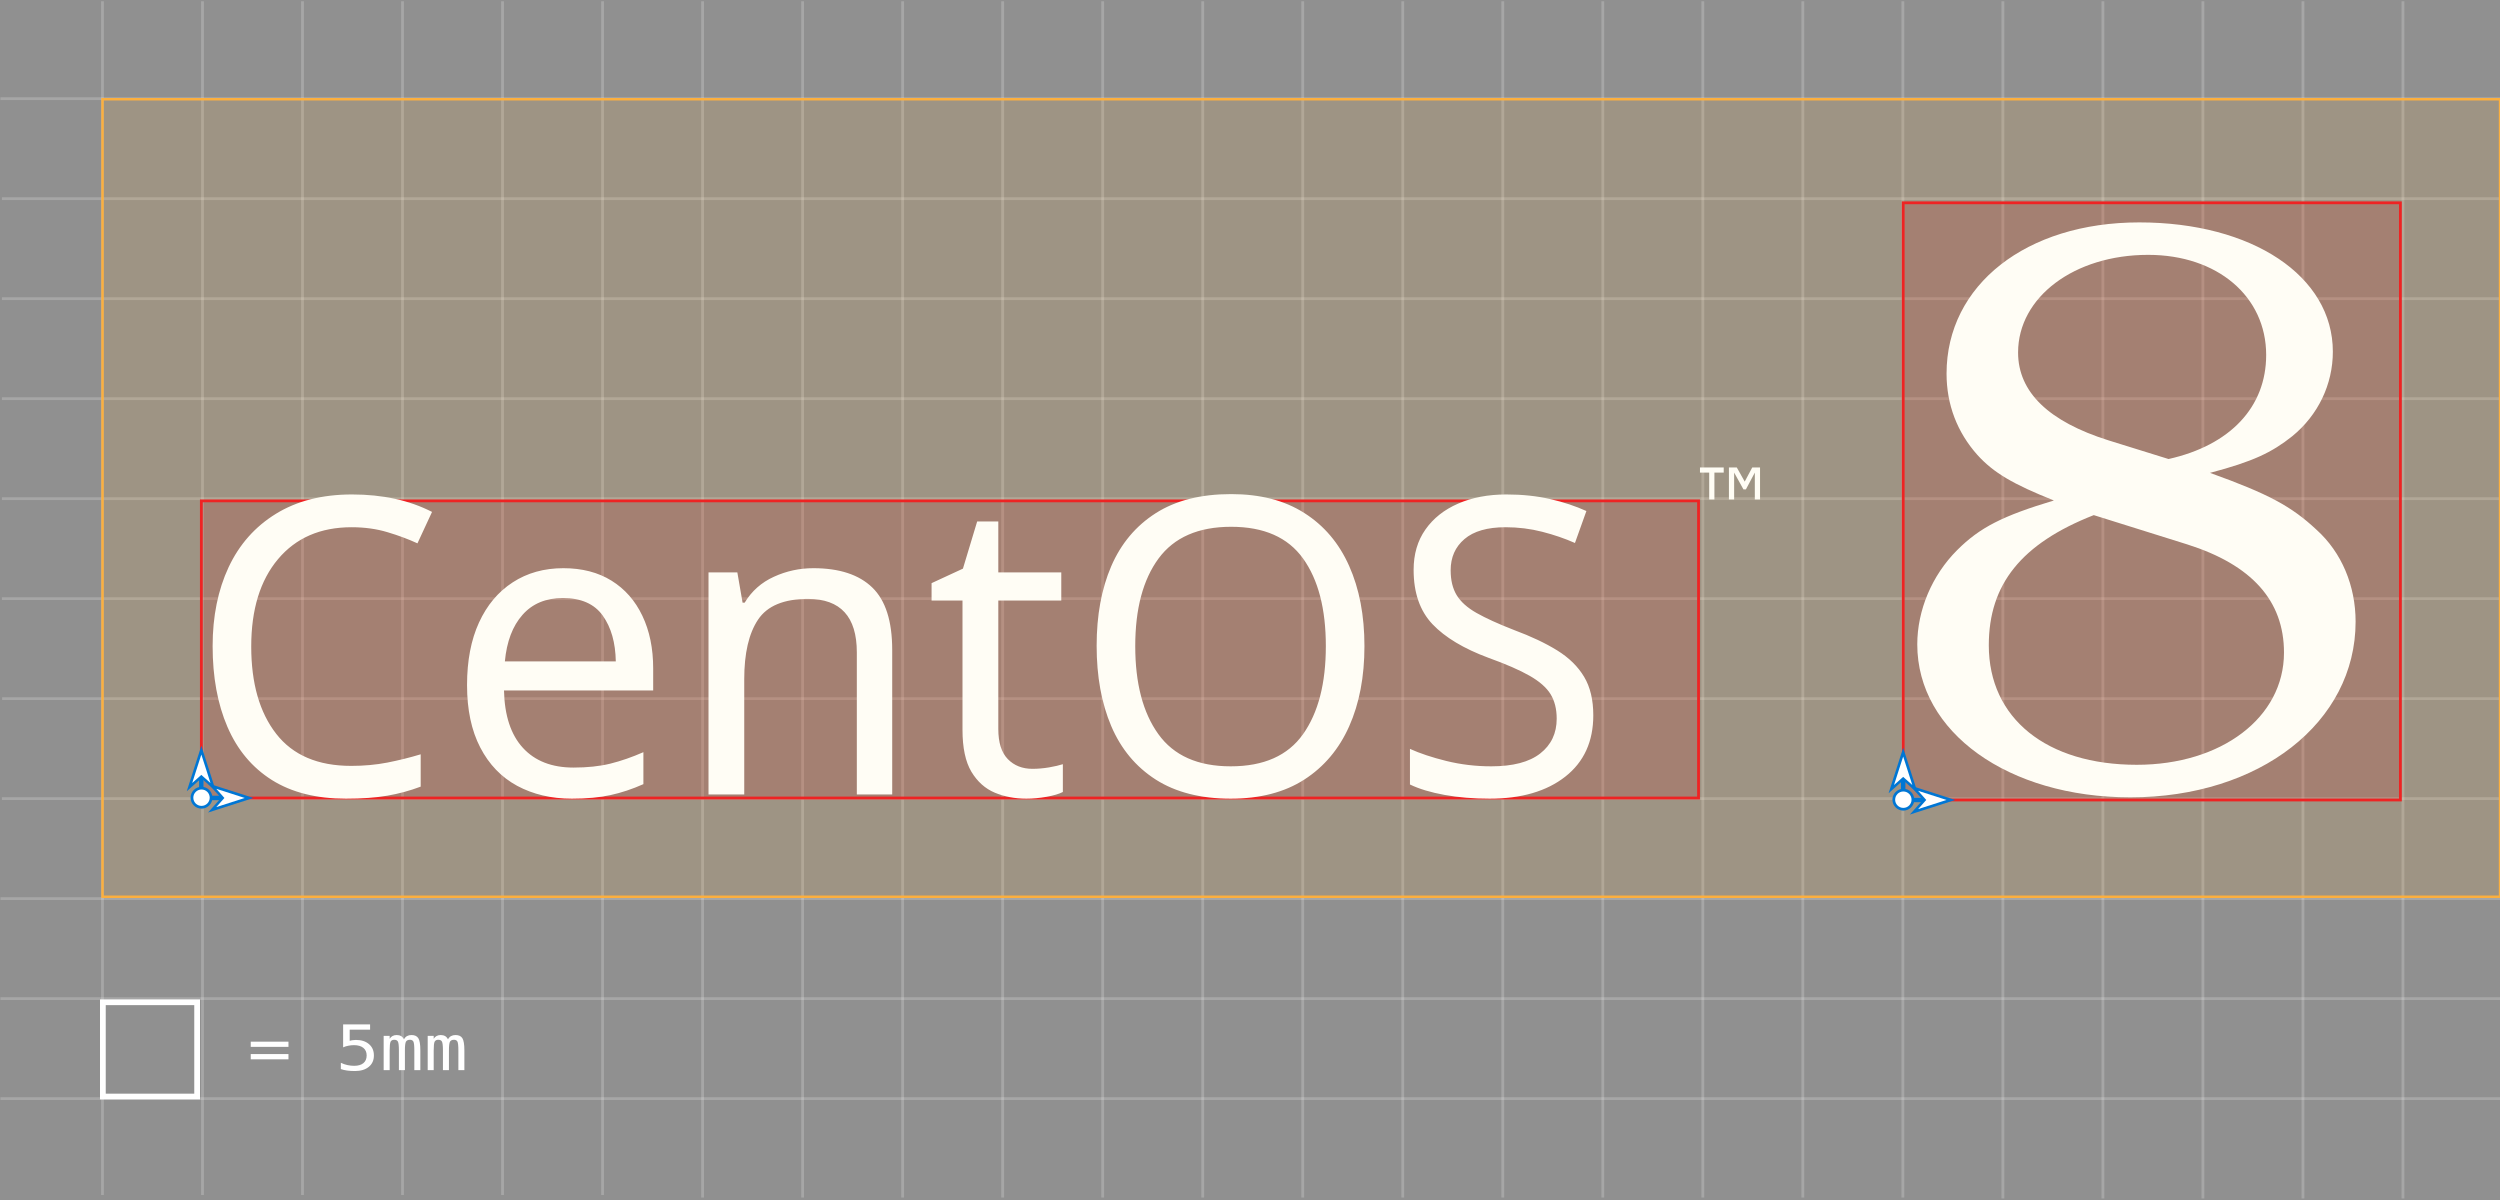
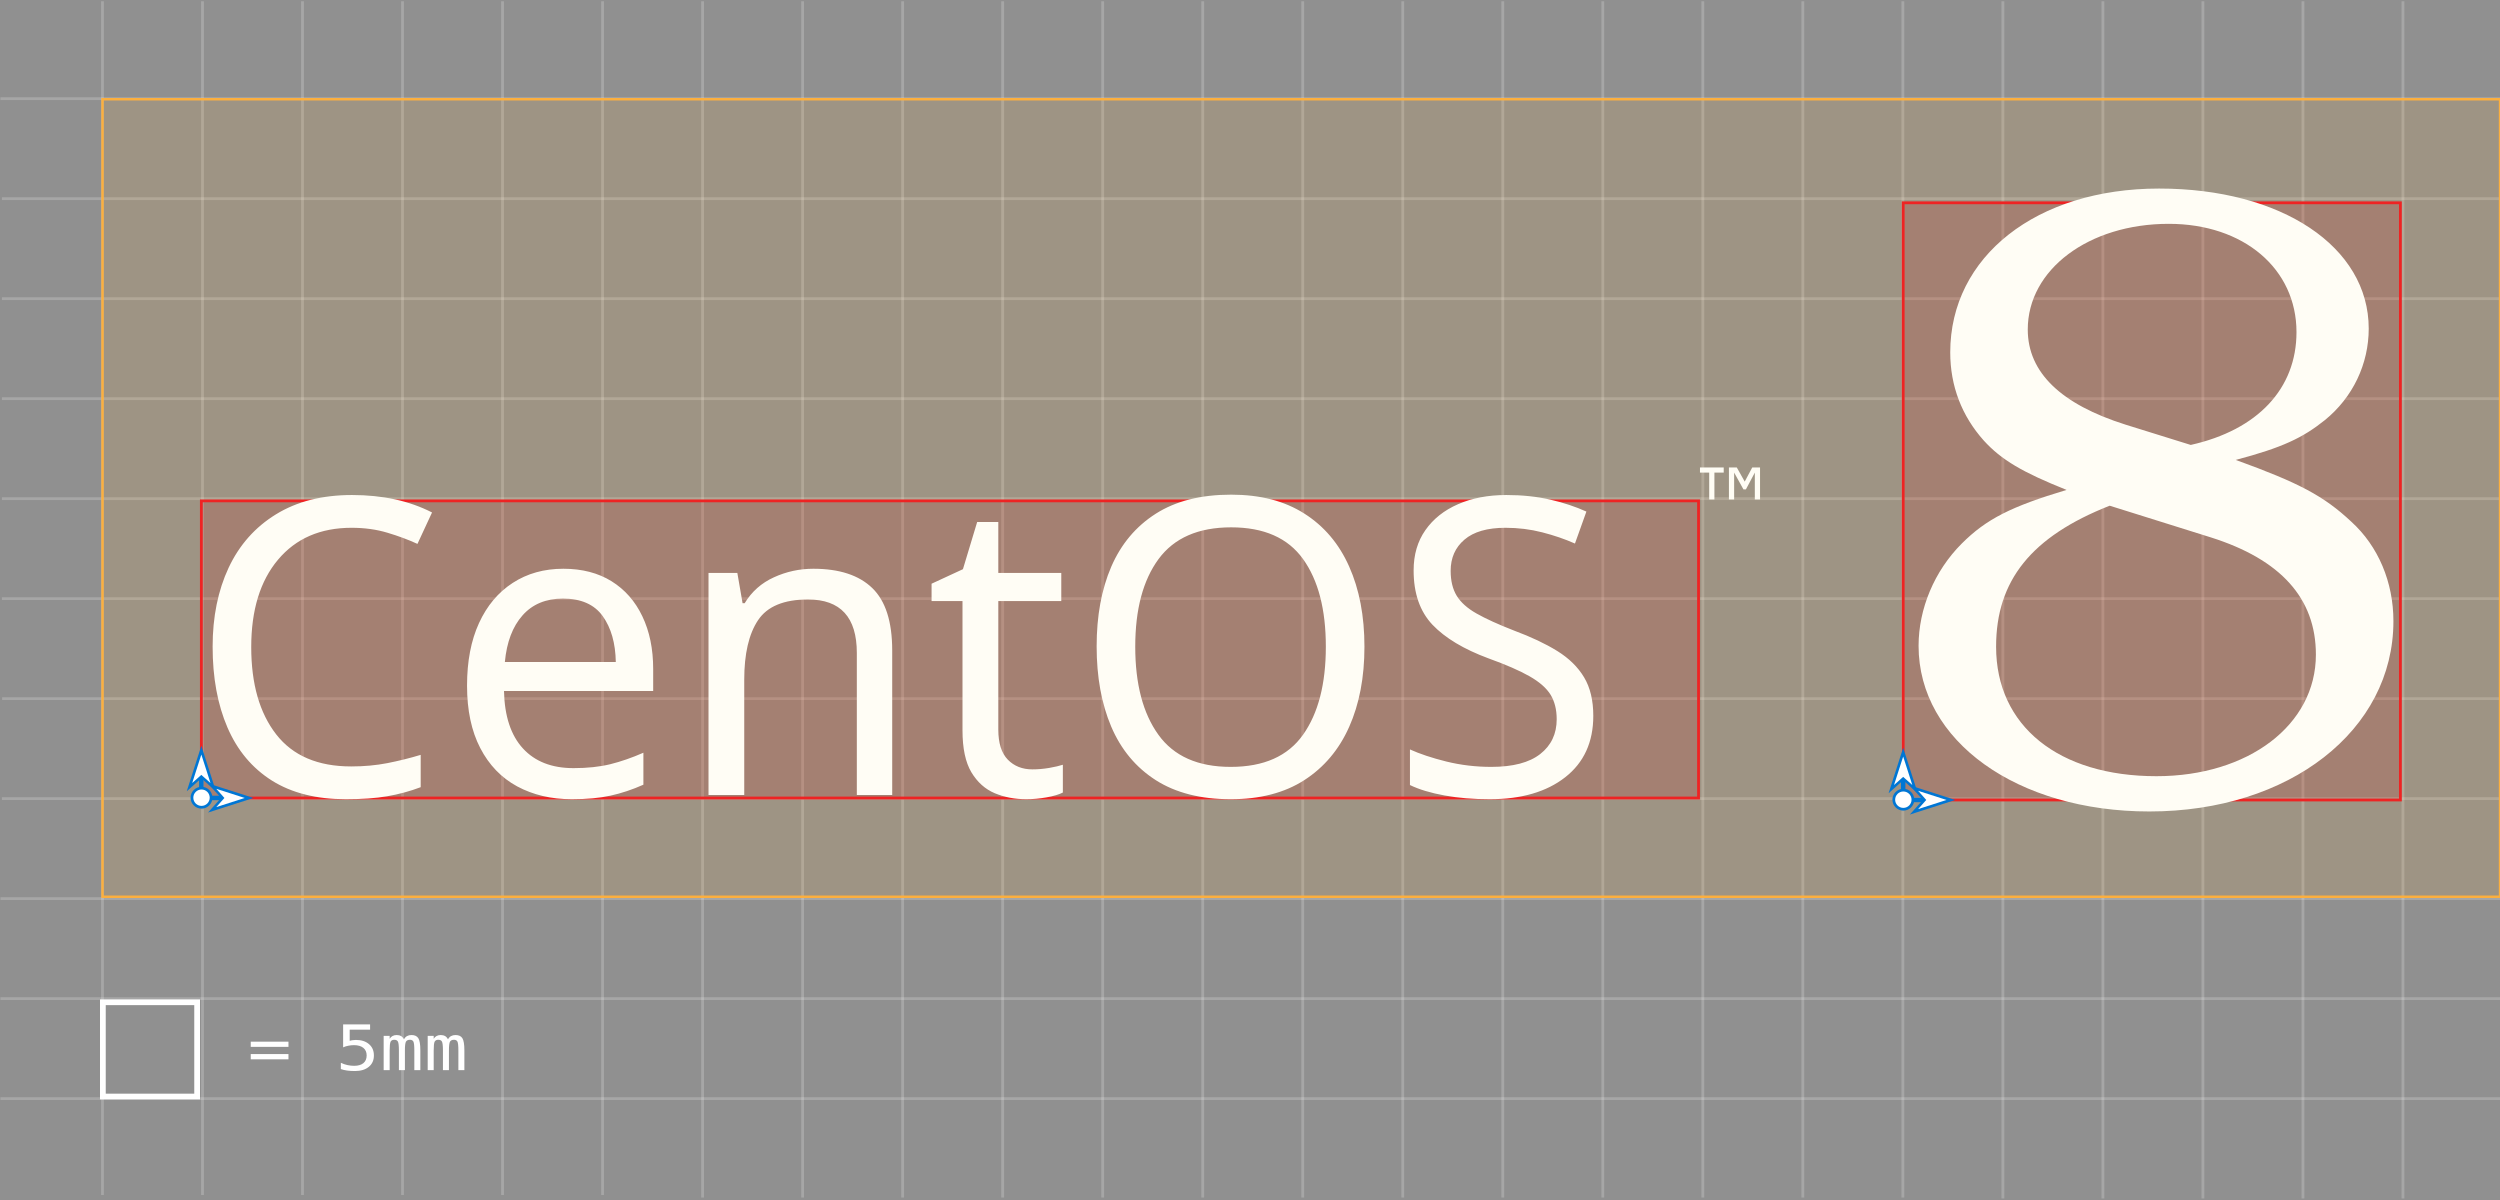
<svg xmlns="http://www.w3.org/2000/svg" xmlns:xlink="http://www.w3.org/1999/xlink" width="442.913" height="212.598" id="svg3106" version="1.0">
-   <defs id="defs3108" />
+   <defs id="defs3108">
+     </defs>
  <g id="layer1" transform="translate(-0.2825948,-822.1534)">
    <rect style="fill:#8c8c8c;fill-opacity:0.955;stroke:none;stroke-width:1;stroke-linecap:round;stroke-linejoin:miter;stroke-miterlimit:4;stroke-dasharray:none;stroke-dashoffset:0;stroke-opacity:0.089;display:inline" id="CENTOSARTWORK" width="460.63" height="212.598" x="0.283" y="822.153" clip-path="none" />
    <g id="g11130" style="stroke:#ffffff;stroke-width:0.5;stroke-miterlimit:4;stroke-dasharray:none;stroke-opacity:0.196">
      <path id="path3685" d="M 18.436,822.377 L 18.436,1033.87" style="fill:none;fill-rule:evenodd;stroke:#ffffff;stroke-width:0.5;stroke-linecap:butt;stroke-linejoin:miter;stroke-miterlimit:4;stroke-dasharray:none;stroke-opacity:0.196;display:inline" />
      <path style="fill:none;fill-rule:evenodd;stroke:#ffffff;stroke-width:0.5;stroke-linecap:butt;stroke-linejoin:miter;stroke-miterlimit:4;stroke-dasharray:none;stroke-opacity:0.196;display:inline" d="M 36.156,822.377 L 36.156,1033.868" id="path3687" />
      <path id="path3689" d="M 53.876,822.377 L 53.876,1033.868" style="fill:none;fill-rule:evenodd;stroke:#ffffff;stroke-width:0.5;stroke-linecap:butt;stroke-linejoin:miter;stroke-miterlimit:4;stroke-dasharray:none;stroke-opacity:0.196;display:inline" />
      <path style="fill:none;fill-rule:evenodd;stroke:#ffffff;stroke-width:0.5;stroke-linecap:butt;stroke-linejoin:miter;stroke-miterlimit:4;stroke-dasharray:none;stroke-opacity:0.196;display:inline" d="M 71.597,822.377 L 71.597,1033.868" id="path3691" />
      <path id="path3693" d="M 89.317,822.377 L 89.317,1033.868" style="fill:none;fill-rule:evenodd;stroke:#ffffff;stroke-width:0.5;stroke-linecap:butt;stroke-linejoin:miter;stroke-miterlimit:4;stroke-dasharray:none;stroke-opacity:0.196;display:inline" />
      <path style="fill:none;fill-rule:evenodd;stroke:#ffffff;stroke-width:0.5;stroke-linecap:butt;stroke-linejoin:miter;stroke-miterlimit:4;stroke-dasharray:none;stroke-opacity:0.196;display:inline" d="M 107.038,822.377 L 107.038,1033.868" id="path3695" />
      <path id="path3697" d="M 124.758,822.377 L 124.758,1034.314" style="fill:none;fill-rule:evenodd;stroke:#ffffff;stroke-width:0.5;stroke-linecap:butt;stroke-linejoin:miter;stroke-miterlimit:4;stroke-dasharray:none;stroke-opacity:0.196;display:inline" />
      <path style="fill:none;fill-rule:evenodd;stroke:#ffffff;stroke-width:0.5;stroke-linecap:butt;stroke-linejoin:miter;stroke-miterlimit:4;stroke-dasharray:none;stroke-opacity:0.196;display:inline" d="M 142.478,822.377 L 142.478,1034.314" id="path3699" />
      <path id="path3701" d="M 160.199,822.377 L 160.199,1034.314" style="fill:none;fill-rule:evenodd;stroke:#ffffff;stroke-width:0.5;stroke-linecap:butt;stroke-linejoin:miter;stroke-miterlimit:4;stroke-dasharray:none;stroke-opacity:0.196;display:inline" />
      <path style="fill:none;fill-rule:evenodd;stroke:#ffffff;stroke-width:0.5;stroke-linecap:butt;stroke-linejoin:miter;stroke-miterlimit:4;stroke-dasharray:none;stroke-opacity:0.196;display:inline" d="M 177.919,822.377 L 177.919,1034.314" id="path3703" />
      <path id="path3705" d="M 195.639,822.377 L 195.639,1034.314" style="fill:none;fill-rule:evenodd;stroke:#ffffff;stroke-width:0.5;stroke-linecap:butt;stroke-linejoin:miter;stroke-miterlimit:4;stroke-dasharray:none;stroke-opacity:0.196;display:inline" />
      <path style="fill:none;fill-rule:evenodd;stroke:#ffffff;stroke-width:0.5;stroke-linecap:butt;stroke-linejoin:miter;stroke-miterlimit:4;stroke-dasharray:none;stroke-opacity:0.196;display:inline" d="M 213.36,822.377 L 213.36,1034.314" id="path3707" />
      <path id="path3709" d="M 231.08,822.377 L 231.08,1034.314" style="fill:none;fill-rule:evenodd;stroke:#ffffff;stroke-width:0.5;stroke-linecap:butt;stroke-linejoin:miter;stroke-miterlimit:4;stroke-dasharray:none;stroke-opacity:0.196;display:inline" />
      <path style="fill:none;fill-rule:evenodd;stroke:#ffffff;stroke-width:0.5;stroke-linecap:butt;stroke-linejoin:miter;stroke-miterlimit:4;stroke-dasharray:none;stroke-opacity:0.196;display:inline" d="M 284.241,822.377 L 284.241,1034.314" id="path3711" />
      <path id="path3713" d="M 266.521,822.377 L 266.521,1034.314" style="fill:none;fill-rule:evenodd;stroke:#ffffff;stroke-width:0.5;stroke-linecap:butt;stroke-linejoin:miter;stroke-miterlimit:4;stroke-dasharray:none;stroke-opacity:0.196;display:inline" />
      <path style="fill:none;fill-rule:evenodd;stroke:#ffffff;stroke-width:0.491;stroke-linecap:square;stroke-linejoin:miter;stroke-miterlimit:4;stroke-dasharray:none;stroke-opacity:0.196;display:inline" d="M 0.603,1016.79 L 460.742,1016.79" id="path3719" />
      <path id="path3721" d="M 0.603,999.074 L 460.742,999.074" style="fill:none;fill-rule:evenodd;stroke:#ffffff;stroke-width:0.491;stroke-linecap:square;stroke-linejoin:miter;stroke-miterlimit:4;stroke-dasharray:none;stroke-opacity:0.196;display:inline" />
      <path style="fill:none;fill-rule:evenodd;stroke:#ffffff;stroke-width:0.491;stroke-linecap:square;stroke-linejoin:miter;stroke-miterlimit:4;stroke-dasharray:none;stroke-opacity:0.196;display:inline" d="M 0.605,981.359 L 460.742,981.359" id="path3723" />
      <path id="path3725" d="M 0.865,963.643 L 460.742,963.643" style="fill:none;fill-rule:evenodd;stroke:#ffffff;stroke-width:0.491;stroke-linecap:square;stroke-linejoin:miter;stroke-miterlimit:4;stroke-dasharray:none;stroke-opacity:0.196;display:inline" />
      <path style="fill:none;fill-rule:evenodd;stroke:#ffffff;stroke-width:0.491;stroke-linecap:square;stroke-linejoin:miter;stroke-miterlimit:4;stroke-dasharray:none;stroke-opacity:0.196;display:inline" d="M 0.909,945.928 L 460.742,945.928" id="path3727" />
      <path id="path3729" d="M 0.865,928.212 L 460.742,928.212" style="fill:none;fill-rule:evenodd;stroke:#ffffff;stroke-width:0.491;stroke-linecap:square;stroke-linejoin:miter;stroke-miterlimit:4;stroke-dasharray:none;stroke-opacity:0.196;display:inline" />
      <path style="fill:none;fill-rule:evenodd;stroke:#ffffff;stroke-width:0.5;stroke-linecap:butt;stroke-linejoin:miter;stroke-miterlimit:4;stroke-dasharray:none;stroke-opacity:0.196;display:inline" d="M 248.801,822.377 L 248.801,1034.314" id="path3785" />
      <path id="path3787" d="M 301.962,822.377 L 301.962,1034.314" style="fill:none;fill-rule:evenodd;stroke:#ffffff;stroke-width:0.5;stroke-linecap:butt;stroke-linejoin:miter;stroke-miterlimit:4;stroke-dasharray:none;stroke-opacity:0.196;display:inline" />
      <path style="fill:none;fill-rule:evenodd;stroke:#ffffff;stroke-width:0.5;stroke-linecap:butt;stroke-linejoin:miter;stroke-miterlimit:4;stroke-dasharray:none;stroke-opacity:0.196;display:inline" d="M 319.682,822.377 L 319.682,1034.314" id="path3789" />
      <path id="path3791" d="M 337.403,822.377 L 337.403,1034.314" style="fill:none;fill-rule:evenodd;stroke:#ffffff;stroke-width:0.5;stroke-linecap:butt;stroke-linejoin:miter;stroke-miterlimit:4;stroke-dasharray:none;stroke-opacity:0.196;display:inline" />
      <path style="fill:none;fill-rule:evenodd;stroke:#ffffff;stroke-width:0.5;stroke-linecap:butt;stroke-linejoin:miter;stroke-miterlimit:4;stroke-dasharray:none;stroke-opacity:0.196;display:inline" d="M 355.123,822.377 L 355.123,1034.478" id="path3793" />
      <path style="fill:none;fill-rule:evenodd;stroke:#ffffff;stroke-width:0.491;stroke-linecap:square;stroke-linejoin:miter;stroke-miterlimit:4;stroke-dasharray:none;stroke-opacity:0.196;display:inline" d="M 0.866,910.496 L 460.742,910.496" id="path6619" />
      <path id="path6621" d="M 0.866,892.781 L 460.742,892.781" style="fill:none;fill-rule:evenodd;stroke:#ffffff;stroke-width:0.491;stroke-linecap:square;stroke-linejoin:miter;stroke-miterlimit:4;stroke-dasharray:none;stroke-opacity:0.196;display:inline" />
      <path id="path4235" d="M 372.843,822.377 L 372.843,1034.478" style="fill:none;fill-rule:evenodd;stroke:#ffffff;stroke-width:0.5;stroke-linecap:butt;stroke-linejoin:miter;stroke-miterlimit:4;stroke-dasharray:none;stroke-opacity:0.196;display:inline" />
      <path style="fill:none;fill-rule:evenodd;stroke:#ffffff;stroke-width:0.5;stroke-linecap:butt;stroke-linejoin:miter;stroke-miterlimit:4;stroke-dasharray:none;stroke-opacity:0.196;display:inline" d="M 390.564,822.377 L 390.564,1034.478" id="path4237" />
      <path id="path4239" d="M 408.284,822.377 L 408.284,1034.478" style="fill:none;fill-rule:evenodd;stroke:#ffffff;stroke-width:0.5;stroke-linecap:butt;stroke-linejoin:miter;stroke-miterlimit:4;stroke-dasharray:none;stroke-opacity:0.196;display:inline" />
      <path style="fill:none;fill-rule:evenodd;stroke:#ffffff;stroke-width:0.5;stroke-linecap:butt;stroke-linejoin:miter;stroke-miterlimit:4;stroke-dasharray:none;stroke-opacity:0.196;display:inline" d="M 426.005,822.377 L 426.005,1034.478" id="path5011" />
      <path id="path9589" d="M 0.866,875.065 L 460.742,875.065" style="fill:none;fill-rule:evenodd;stroke:#ffffff;stroke-width:0.491;stroke-linecap:square;stroke-linejoin:miter;stroke-miterlimit:4;stroke-dasharray:none;stroke-opacity:0.196;display:inline" />
      <path style="fill:none;fill-rule:evenodd;stroke:#ffffff;stroke-width:0.491;stroke-linecap:square;stroke-linejoin:miter;stroke-miterlimit:4;stroke-dasharray:none;stroke-opacity:0.196;display:inline" d="M 0.866,857.35 L 460.742,857.35" id="path9591" />
      <path id="path9593" d="M 0.603,839.634 L 460.742,839.634" style="fill:none;fill-rule:evenodd;stroke:#ffffff;stroke-width:0.491;stroke-linecap:square;stroke-linejoin:miter;stroke-miterlimit:4;stroke-dasharray:none;stroke-opacity:0.196;display:inline" />
      <path id="path10273" d="M 443.446,822.377 L 443.446,1034.478" style="fill:none;fill-rule:evenodd;stroke:#ffffff;stroke-width:0.5;stroke-linecap:butt;stroke-linejoin:miter;stroke-miterlimit:4;stroke-dasharray:none;stroke-opacity:0.196;display:inline" />
    </g>
    <rect y="839.733" x="18.442" height="141.297" width="424.761" id="rect5058" style="opacity:1;fill:#fcaf3e;fill-opacity:0.137;stroke:#fcaf3e;stroke-width:0.436;stroke-linecap:round;stroke-linejoin:miter;stroke-miterlimit:4;stroke-dasharray:none;stroke-opacity:1" />
    <text xml:space="preserve" style="font-size:11.11px;font-style:normal;font-variant:normal;font-weight:normal;font-stretch:normal;text-align:start;line-height:125%;writing-mode:lr-tb;text-anchor:start;fill:#ffffff;fill-opacity:1;stroke:none;stroke-width:1;stroke-linecap:butt;stroke-linejoin:miter;stroke-miterlimit:4;stroke-dasharray:none;stroke-opacity:1;font-family:DejaVu LGC Sans Mono;-inkscape-font-specification:DejaVu LGC Sans Mono" x="40.87" y="1092.87" id="text5060" transform="scale(1.080181,0.925771)">
      <tspan id="tspan5062" x="40.87" y="1092.87" style="font-size:12px">= 5mm</tspan>
    </text>
    <rect style="opacity:1;fill:none;fill-opacity:1;stroke:#ffffff;stroke-width:1.018;stroke-linecap:round;stroke-linejoin:miter;stroke-miterlimit:4;stroke-dasharray:none;stroke-opacity:1" id="rect5066" width="16.699" height="16.699" x="18.508" y="999.721" />
    <rect y="858.084" x="337.464" height="105.802" width="88.085" id="rect9587" style="opacity:1;fill:#cc0000;fill-opacity:0.137;stroke:#ee2323;stroke-width:0.5;stroke-linecap:round;stroke-linejoin:miter;stroke-miterlimit:4;stroke-dasharray:none;stroke-opacity:1" />
-     <text xml:space="preserve" style="font-size:155.821px;font-style:normal;font-variant:normal;font-weight:200;font-stretch:normal;text-align:start;line-height:125%;writing-mode:lr-tb;text-anchor:start;fill:#fffdf5;fill-opacity:1;stroke:none;stroke-width:1px;stroke-linecap:butt;stroke-linejoin:miter;stroke-opacity:1;font-family:Denmark;-inkscape-font-specification:Denmark Ultra-Light" x="333.612" y="961.538" id="text9583">
-       <tspan id="tspan9585" x="333.612" y="961.538" style="font-size:144.084px;font-style:normal;font-variant:normal;font-weight:normal;font-stretch:normal;text-align:start;line-height:125%;writing-mode:lr-tb;text-anchor:start;fill:#fffdf5;font-family:URW Bookman L;-inkscape-font-specification:URW Bookman L">8</tspan>
+     <text xml:space="preserve" style="font-size:168.808px;font-style:normal;font-variant:normal;font-weight:200;font-stretch:normal;text-align:start;line-height:125%;writing-mode:lr-tb;text-anchor:start;fill:#fffdf5;fill-opacity:1;stroke:none;stroke-width:1px;stroke-linecap:butt;stroke-linejoin:miter;stroke-opacity:1;font-family:Denmark;-inkscape-font-specification:Denmark Ultra-Light" x="333.311" y="963.886" id="text9583">
+       <tspan id="tspan9585" x="333.311" y="963.886" style="font-size:156.093px;font-style:normal;font-variant:normal;font-weight:normal;font-stretch:normal;text-align:start;line-height:125%;writing-mode:lr-tb;text-anchor:start;fill:#fffdf5;font-family:URW Bookman L;-inkscape-font-specification:URW Bookman L">8</tspan>
    </text>
    <rect style="opacity:1;fill:#cc0000;fill-opacity:0.137;stroke:#ee2323;stroke-width:0.5;stroke-linecap:round;stroke-linejoin:miter;stroke-miterlimit:4;stroke-dasharray:none;stroke-opacity:1" id="rect14283" width="265.248" height="52.652" x="35.956" y="910.887" />
-     <text transform="scale(0.9903898,1.009703)" xml:space="preserve" style="font-size:72.706px;font-style:normal;font-variant:normal;font-weight:200;font-stretch:normal;text-align:start;line-height:125%;writing-mode:lr-tb;text-anchor:start;fill:#fffdf5;fill-opacity:1;stroke:none;stroke-width:1;stroke-linecap:butt;stroke-linejoin:miter;stroke-miterlimit:4;stroke-dasharray:none;stroke-opacity:1;display:inline;font-family:Denmark;-inkscape-font-specification:Denmark Ultra-Light" x="33.881" y="953.653" id="text5083" clip-path="none">
-       <tspan id="tspan5085" x="33.881" y="953.653" style="font-size:72.706px;font-style:normal;font-variant:normal;font-weight:200;font-stretch:normal;text-align:start;line-height:125%;writing-mode:lr-tb;text-anchor:start;fill:#fffdf5;fill-opacity:1;stroke-width:1;stroke-miterlimit:4;stroke-dasharray:none;font-family:Denmark;-inkscape-font-specification:Denmark Ultra-Light">CentOS</tspan>
+     <text transform="scale(0.9903898,1.009703)" xml:space="preserve" style="font-size:72.706px;font-style:normal;font-variant:normal;font-weight:200;font-stretch:normal;text-align:start;line-height:125%;writing-mode:lr-tb;text-anchor:start;fill:#fffdf5;fill-opacity:1;stroke:none;stroke-width:1;stroke-linecap:butt;stroke-linejoin:miter;stroke-miterlimit:4;stroke-dasharray:none;stroke-opacity:1;display:inline;font-family:Denmark;-inkscape-font-specification:Denmark Ultra-Light" x="33.881" y="953.75" id="text5083" clip-path="none">
+       <tspan id="tspan5085" x="33.881" y="953.75" style="font-size:72.706px;font-style:normal;font-variant:normal;font-weight:200;font-stretch:normal;text-align:start;line-height:125%;writing-mode:lr-tb;text-anchor:start;fill:#fffdf5;fill-opacity:1;stroke-width:1;stroke-miterlimit:4;stroke-dasharray:none;font-family:Denmark;-inkscape-font-specification:Denmark Ultra-Light">CentOS</tspan>
    </text>
    <text xml:space="preserve" style="font-size:18.264px;font-style:normal;font-weight:normal;fill:#fffdf5;fill-opacity:1;stroke:none;stroke-width:1;stroke-linecap:butt;stroke-linejoin:miter;stroke-miterlimit:4;stroke-dasharray:none;stroke-opacity:1;font-family:Bitstream Vera Sans" x="328.937" y="836.119" id="text5087" transform="scale(0.9092079,1.099858)">
      <tspan id="tspan5089" x="328.937" y="836.119">™</tspan>
    </text>
    <g id="g4973" transform="matrix(0.3644111,0,0,0.3644111,-80.5127,612.401)">
      <g transform="matrix(0,1.31188,1.167689,0,-14.97822,-16.15833)" id="g4958" style="stroke-width:1.004;stroke-miterlimit:4;stroke-dasharray:none;display:inline">
        <path style="fill:#0076d4;fill-opacity:1;fill-rule:evenodd;stroke:none;stroke-width:1.004;stroke-linecap:butt;stroke-linejoin:miter;stroke-miterlimit:4;stroke-dasharray:none;stroke-opacity:1" d="M 745.953,286.718 L 745.953,298.029 L 747.62,298.029 L 747.62,286.718 L 745.953,286.718 z" id="path4960" />
        <path style="fill:#ffffff;fill-opacity:1;fill-rule:evenodd;stroke:#0076d4;stroke-width:1.003;marker-start:none;stroke-miterlimit:4;stroke-dasharray:none;stroke-opacity:1" d="M 746.787,295.429 L 742.387,291.029 L 746.787,306.429 L 751.187,291.029 L 746.787,295.429 z" id="path4962" />
      </g>
      <g style="stroke-width:1.004;stroke-miterlimit:4;stroke-dasharray:none;display:inline" id="g8603" transform="matrix(1.31188,0,0,-1.167689,-660.0947,1298.114)">
        <path id="path8605" d="M 745.953,286.718 L 745.953,298.029 L 747.62,298.029 L 747.62,286.718 L 745.953,286.718 z" style="fill:#0076d4;fill-opacity:1;fill-rule:evenodd;stroke:none;stroke-width:1.004;stroke-linecap:butt;stroke-linejoin:miter;stroke-miterlimit:4;stroke-dasharray:none;stroke-opacity:1" />
        <path id="path8607" d="M 746.787,295.429 L 742.387,291.029 L 746.787,306.429 L 751.187,291.029 L 746.787,295.429 z" style="fill:#ffffff;fill-opacity:1;fill-rule:evenodd;stroke:#0076d4;stroke-width:1.003;marker-start:none;stroke-miterlimit:4;stroke-dasharray:none;stroke-opacity:1" />
      </g>
      <path transform="matrix(2.65748,0,0,2.65748,-116.8062,788.671)" d="M 166,65.753 A 1.75,1.75 0 1 1 162.5,65.753 A 1.75,1.75 0 1 1 166,65.753 z" id="path8609" style="fill:#ffffff;fill-opacity:1;stroke:#0076d4;stroke-width:0.5;stroke-linecap:square;stroke-miterlimit:4;stroke-dasharray:none;stroke-dashoffset:0;stroke-opacity:1;display:inline" />
    </g>
    <use x="0" y="0" xlink:href="#g4973" id="use10998" transform="translate(301.5055,0.3527481)" width="442.913" height="212.598" />
  </g>
</svg>
